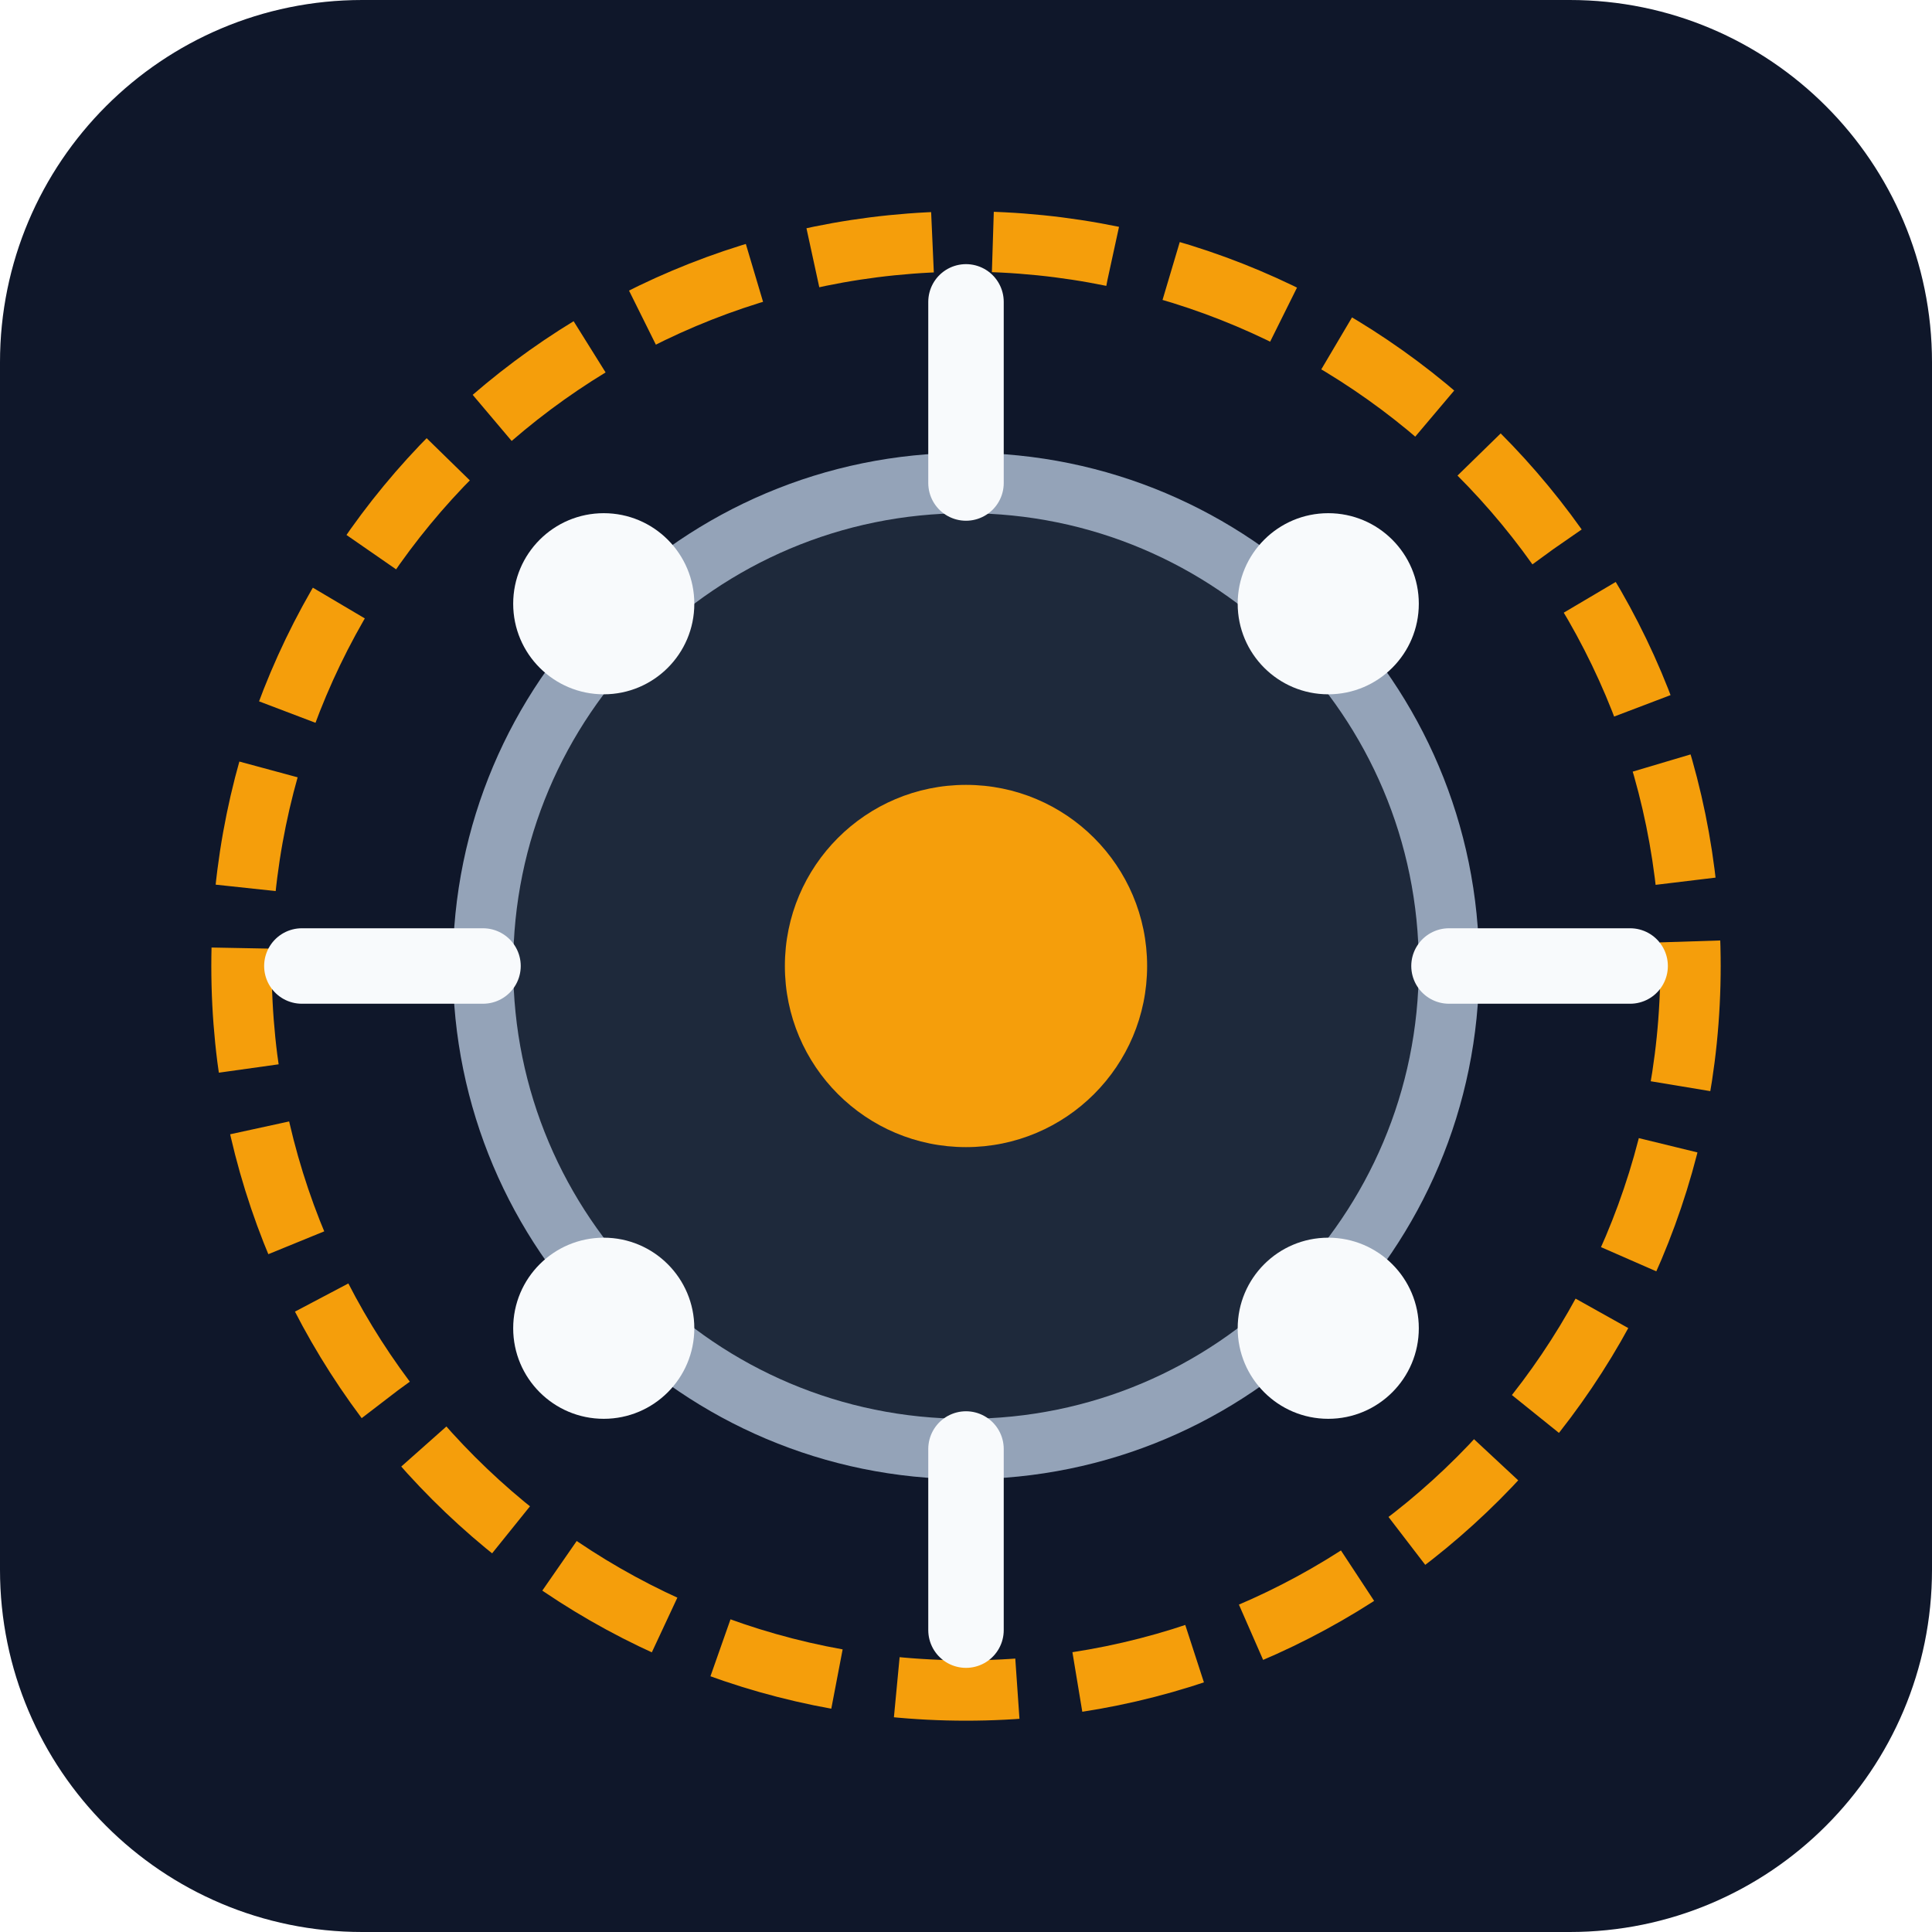
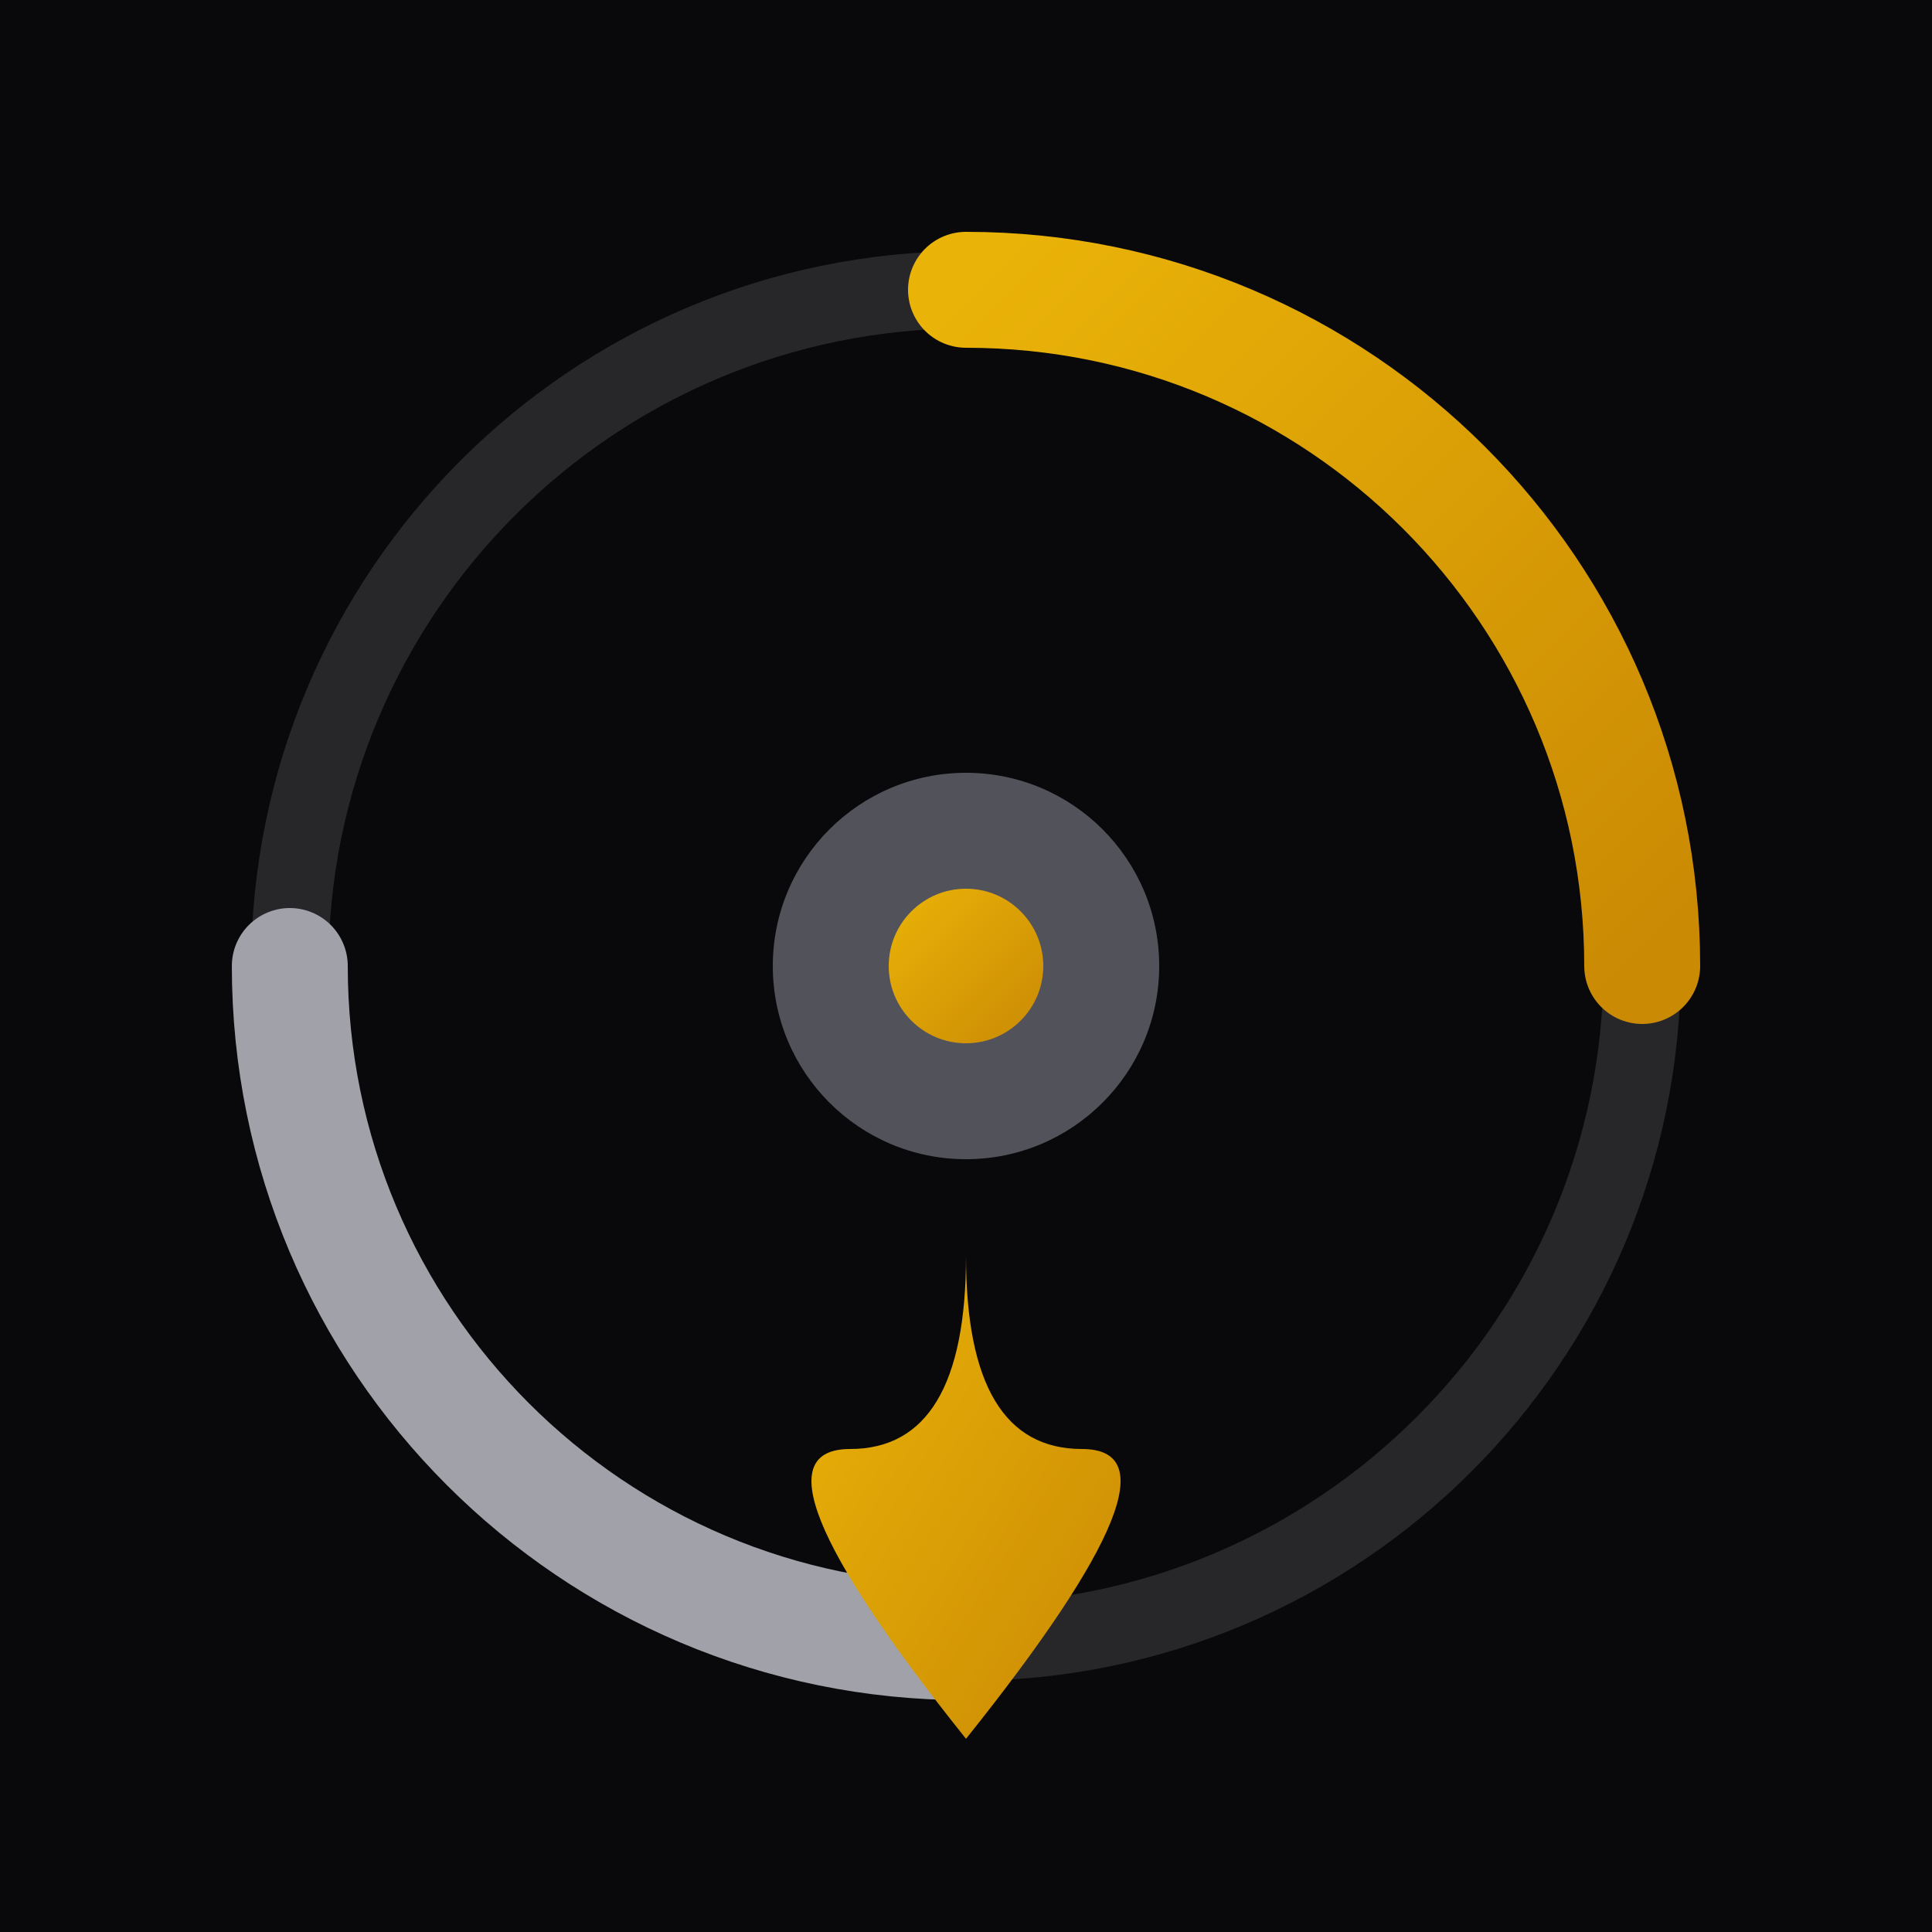
- <svg xmlns="http://www.w3.org/2000/svg" viewBox="0 0 64 64" width="64" height="64">
-   <rect width="64" height="64" rx="12" fill="#0F172A" />
-   <circle cx="32" cy="32" r="24" stroke="#F59E0B" stroke-width="2" fill="none" stroke-dasharray="4 2" />
-   <circle cx="32" cy="32" r="16" stroke="#94A3B8" stroke-width="2" fill="#1E293B" />
-   <circle cx="32" cy="32" r="6" fill="#F59E0B" />
-   <path d="M32 10 L32 16 M32 48 L32 54 M10 32 L16 32 M48 32 L54 32" stroke="#F8FAFC" stroke-width="2.5" stroke-linecap="round" />
-   <circle cx="20" cy="20" r="3" fill="#F8FAFC" />
-   <circle cx="44" cy="20" r="3" fill="#F8FAFC" />
-   <circle cx="20" cy="44" r="3" fill="#F8FAFC" />
-   <circle cx="44" cy="44" r="3" fill="#F8FAFC" />
+ <svg xmlns="http://www.w3.org/2000/svg" viewBox="0 0 100 100">
+   <defs>
+     <linearGradient id="fluid" x1="0%" y1="0%" x2="100%" y2="100%">
+       <stop offset="0%" stop-color="#EAB308" />
+       <stop offset="100%" stop-color="#CA8A04" />
+     </linearGradient>
+   </defs>
+   <rect width="100" height="100" fill="#09090B" />
+   <circle cx="50" cy="50" r="35" fill="none" stroke="#27272A" stroke-width="4" />
+   <path d="M 50,15 A 35,35 0 0,1 85,50" fill="none" stroke="url(#fluid)" stroke-width="6" stroke-linecap="round" />
+   <path d="M 50,85 A 35,35 0 0,1 15,50" fill="none" stroke="#A1A1AA" stroke-width="6" stroke-linecap="round" />
+   <circle cx="50" cy="50" r="10" fill="#52525B" />
+   <circle cx="50" cy="50" r="4" fill="url(#fluid)" />
+   <path d="M 50,65 Q 50,75 56,75 Q 62,75 50,90 Q 38,75 44,75 Q 50,75 50,65 Z" fill="url(#fluid)" />
</svg>
